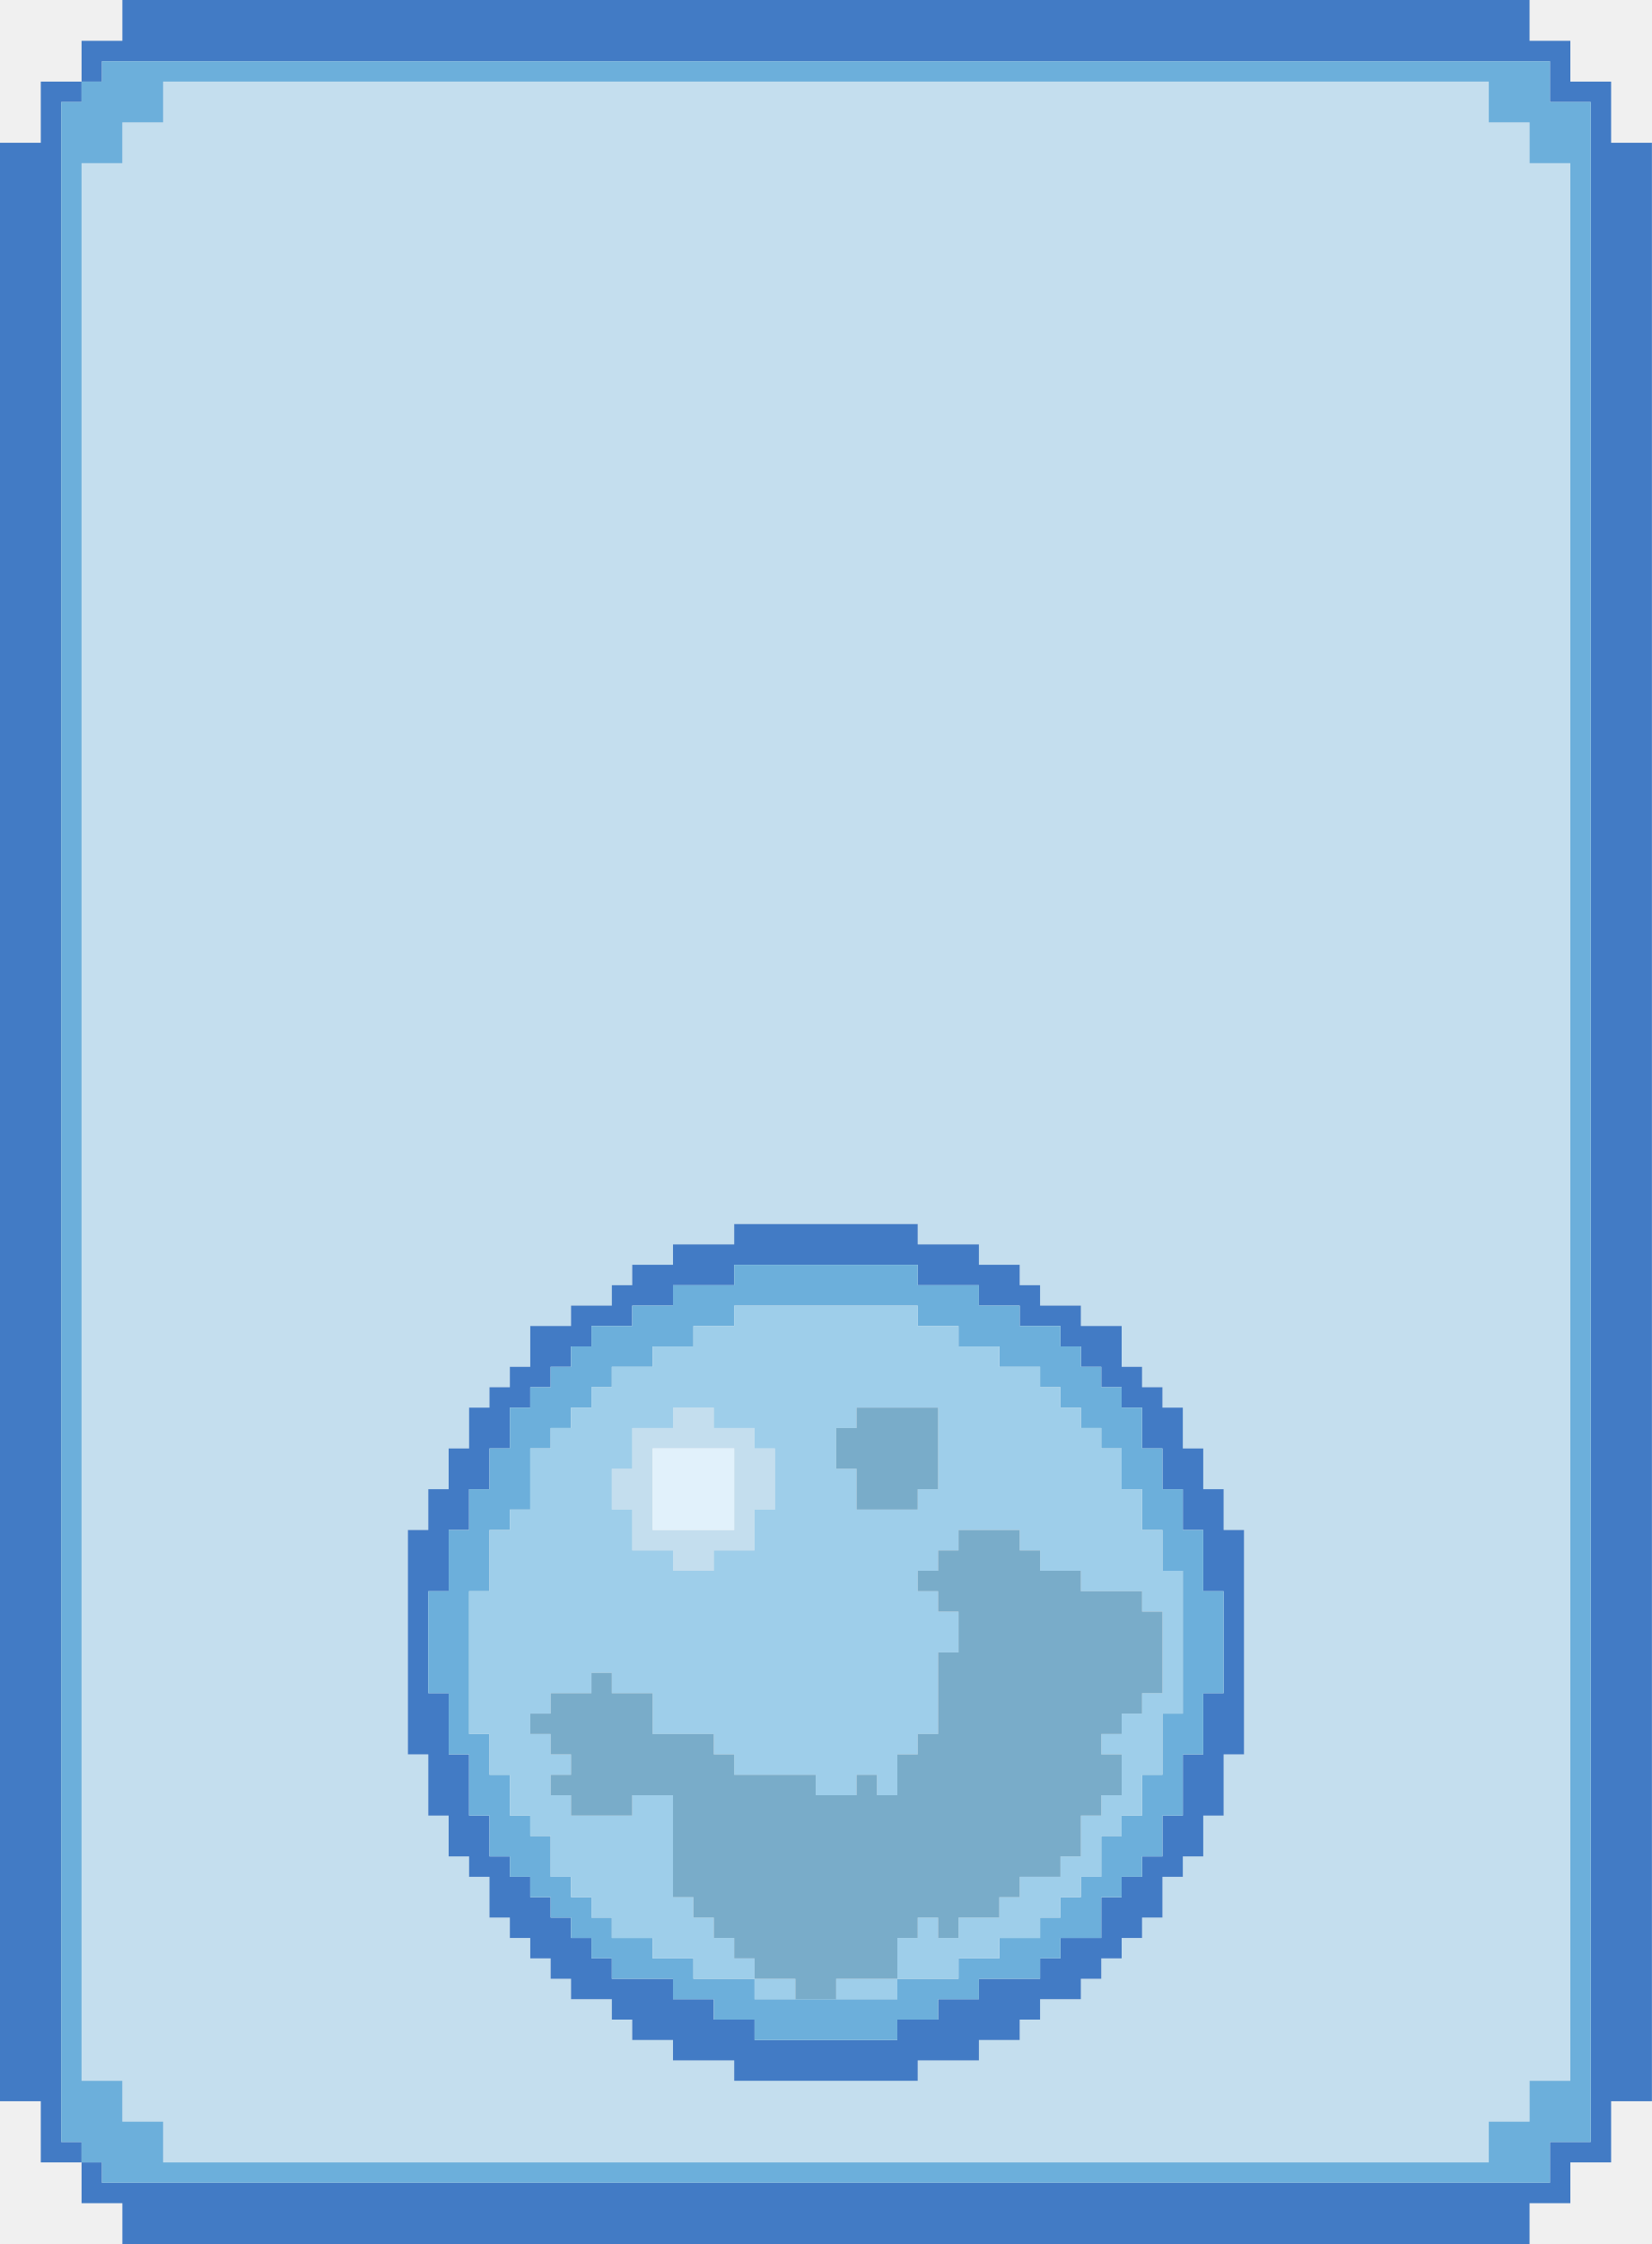
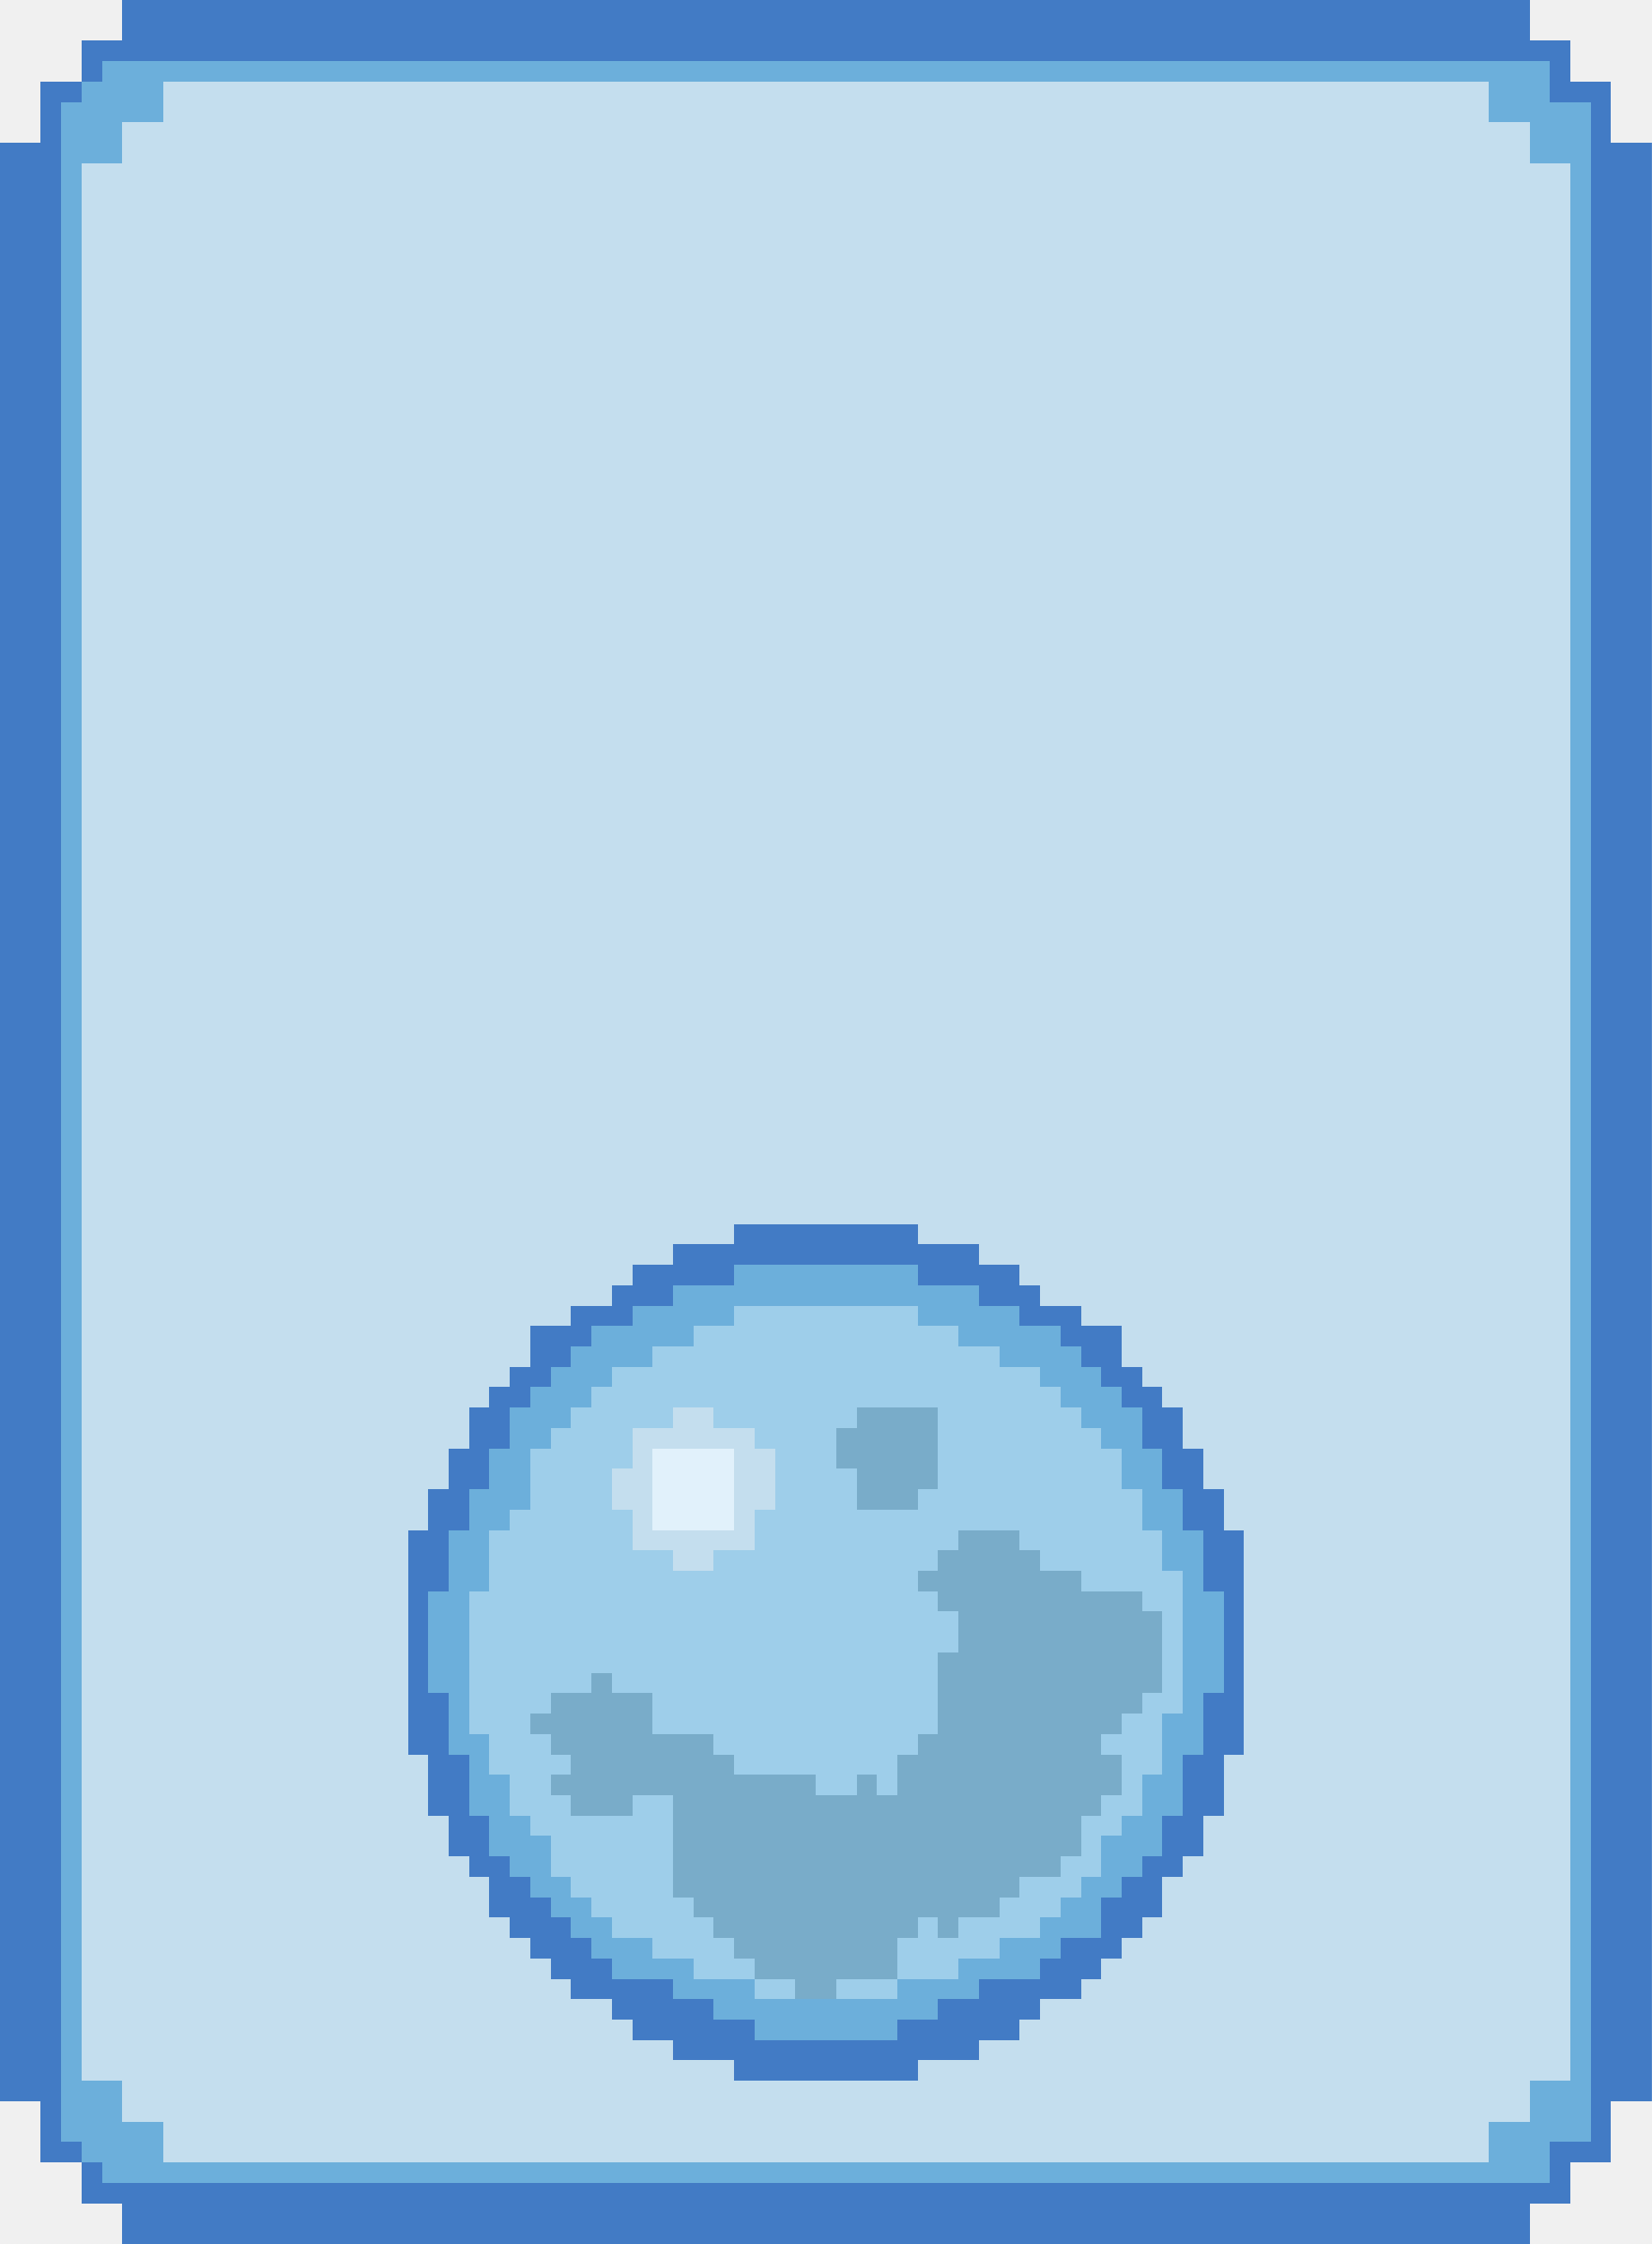
- <svg xmlns="http://www.w3.org/2000/svg" preserveAspectRatio="none" overflow="visible" style="display: block;" width="81" height="110" viewBox="0 0 81 110" fill="none">
+ <svg xmlns="http://www.w3.org/2000/svg" shape-rendering="crispEdges" preserveAspectRatio="none" overflow="visible" style="display: block;" width="81" height="110" viewBox="0 0 81 110" fill="none">
  <g id="Su 2" clip-path="url(#clip0_0_4)">
    <path id="color_c4deee_1" fill-rule="evenodd" clip-rule="evenodd" d="M8 4H73V6H75V8H77V102H75V104H73V106H8V104H6V102H4V8H6V6H8V5V4ZM37 60H36V61H33V62H31V63H30V64H28V65H26V67H25V68H24V69H23V71H22V73H21V75H20V86H21V89H22V91H23V92H24V94H25V95H26V96H27V97H28V98H30V99H31V100H33V101H36V102H45V101H48V100H50V99H51V98H53V97H54V96H55V95H56V94H57V92H58V91H59V89H60V86H61V75H60V73H59V71H58V69H57V68H56V67H55V65H53V64H51V63H50V62H48V61H45V60H38H37ZM33 69H35V70H37V71H38V74H37V76H35V77H33V76H31V74H30V72H31V70H33V69ZM33 71H32V75H36V71H34H33Z" fill="#C4DEEE" />
    <path id="color_427bc5_1" fill-rule="evenodd" clip-rule="evenodd" d="M6 0H75V2H77V4H79V7H81V103H79V106H77V108H75V110H6V108H4V106H2V103H0V7H2V4H4V2H6V1V0ZM6 3H5V4H4V5H3V105H4V106H5V107H76V105H78V5H76V3H7H6ZM36 60H45V61H48V62H50V63H51V64H53V65H55V67H56V68H57V69H58V71H59V73H60V75H61V86H60V89H59V91H58V92H57V94H56V95H55V96H54V97H53V98H51V99H50V100H48V101H45V102H36V101H33V100H31V99H30V98H28V97H27V96H26V95H25V94H24V92H23V91H22V89H21V86H20V75H21V73H22V71H23V69H24V68H25V67H26V65H28V64H30V63H31V62H33V61H36V60ZM37 62H36V63H33V64H31V65H29V66H28V67H27V68H26V69H25V71H24V73H23V75H22V78H21V83H22V86H23V89H24V91H25V92H26V93H27V94H28V95H29V96H30V97H33V98H35V99H37V100H44V99H46V98H48V97H51V96H52V95H54V93H55V92H56V91H57V89H58V86H59V83H60V78H59V75H58V73H57V71H56V69H55V68H54V67H53V66H52V65H50V64H48V63H45V62H38H37Z" fill="#427BC5" />
    <path id="color_6cafdb_1" fill-rule="evenodd" clip-rule="evenodd" d="M5 3H76V5H78V105H76V107H5V106H4V105H3V5H4V4H5V3ZM9 4H8V6H6V8H4V102H6V104H8V106H73V104H75V102H77V8H75V6H73V4H10H9ZM36 62H45V63H48V64H50V65H52V66H53V67H54V68H55V69H56V71H57V73H58V75H59V78H60V83H59V86H58V89H57V91H56V92H55V93H54V95H52V96H51V97H48V98H46V99H44V100H37V99H35V98H33V97H30V96H29V95H28V94H27V93H26V92H25V91H24V89H23V86H22V83H21V78H22V75H23V73H24V71H25V69H26V68H27V67H28V66H29V65H31V64H33V63H36V62ZM37 64H36V65H34V66H32V67H30V68H29V69H28V70H27V71H26V74H25V75H24V78H23V85H24V87H25V89H26V90H27V92H28V93H29V94H30V95H32V96H34V97H37V98H44V97H47V96H49V95H51V94H52V93H53V92H54V90H55V89H56V87H57V84H58V77H57V75H56V73H55V71H54V70H53V69H52V68H51V67H49V66H47V65H45V64H38H37Z" fill="#6CAFDB" />
    <path id="color_9eceea_1" fill-rule="evenodd" clip-rule="evenodd" d="M36 64H45V65H47V66H49V67H51V68H52V69H53V70H54V71H55V73H56V75H57V77H58V84H57V87H56V89H55V90H54V92H53V93H52V94H51V95H49V96H47V97H44V95H45V94H46V95H47V94H49V93H50V92H52V91H53V89H54V88H55V86H54V85H55V84H56V83H57V79H56V78H53V77H51V76H50V75H47V76H46V77H45V78H46V79H47V81H46V85H45V86H44V88H43V87H42V88H40V87H36V86H35V85H32V83H30V82H29V83H27V84H26V85H27V86H28V87H27V88H28V89H31V88H33V93H34V94H35V95H36V96H37V97H34V96H32V95H30V94H29V93H28V92H27V90H26V89H25V87H24V85H23V78H24V75H25V74H26V71H27V70H28V69H29V68H30V67H32V66H34V65H36V64ZM34 69H33V70H31V72H30V74H31V76H33V77H35V76H37V74H38V71H37V70H35V69H34ZM43 69H42V70H41V72H42V74H45V73H46V69H44H43ZM37 97H39V98H37V97ZM41 97H44V98H41V97Z" fill="#9ECEEA" />
    <path id="color_79acc9_1" fill-rule="evenodd" clip-rule="evenodd" d="M42 69H46V73H45V74H42V72H41V70H42V69ZM47 75H50V76H51V77H53V78H56V79H57V83H56V84H55V85H54V86H55V88H54V89H53V91H52V92H50V93H49V94H47V95H46V94H45V95H44V97H41V98H39V97H37V96H36V95H35V94H34V93H33V88H31V89H28V88H27V87H28V86H27V85H26V84H27V83H29V82H30V83H32V85H35V86H36V87H40V88H42V87H43V88H44V86H45V85H46V81H47V79H46V78H45V77H46V76H47V75Z" fill="#79ACC9" />
    <path id="color_e1f1fb_1" fill-rule="evenodd" clip-rule="evenodd" d="M32 71H36V75H32V72V71Z" fill="#E1F1FB" />
  </g>
  <defs>
    <clipPath id="clip0_0_4">
      <rect width="81" height="110" fill="white" />
    </clipPath>
  </defs>
</svg>
